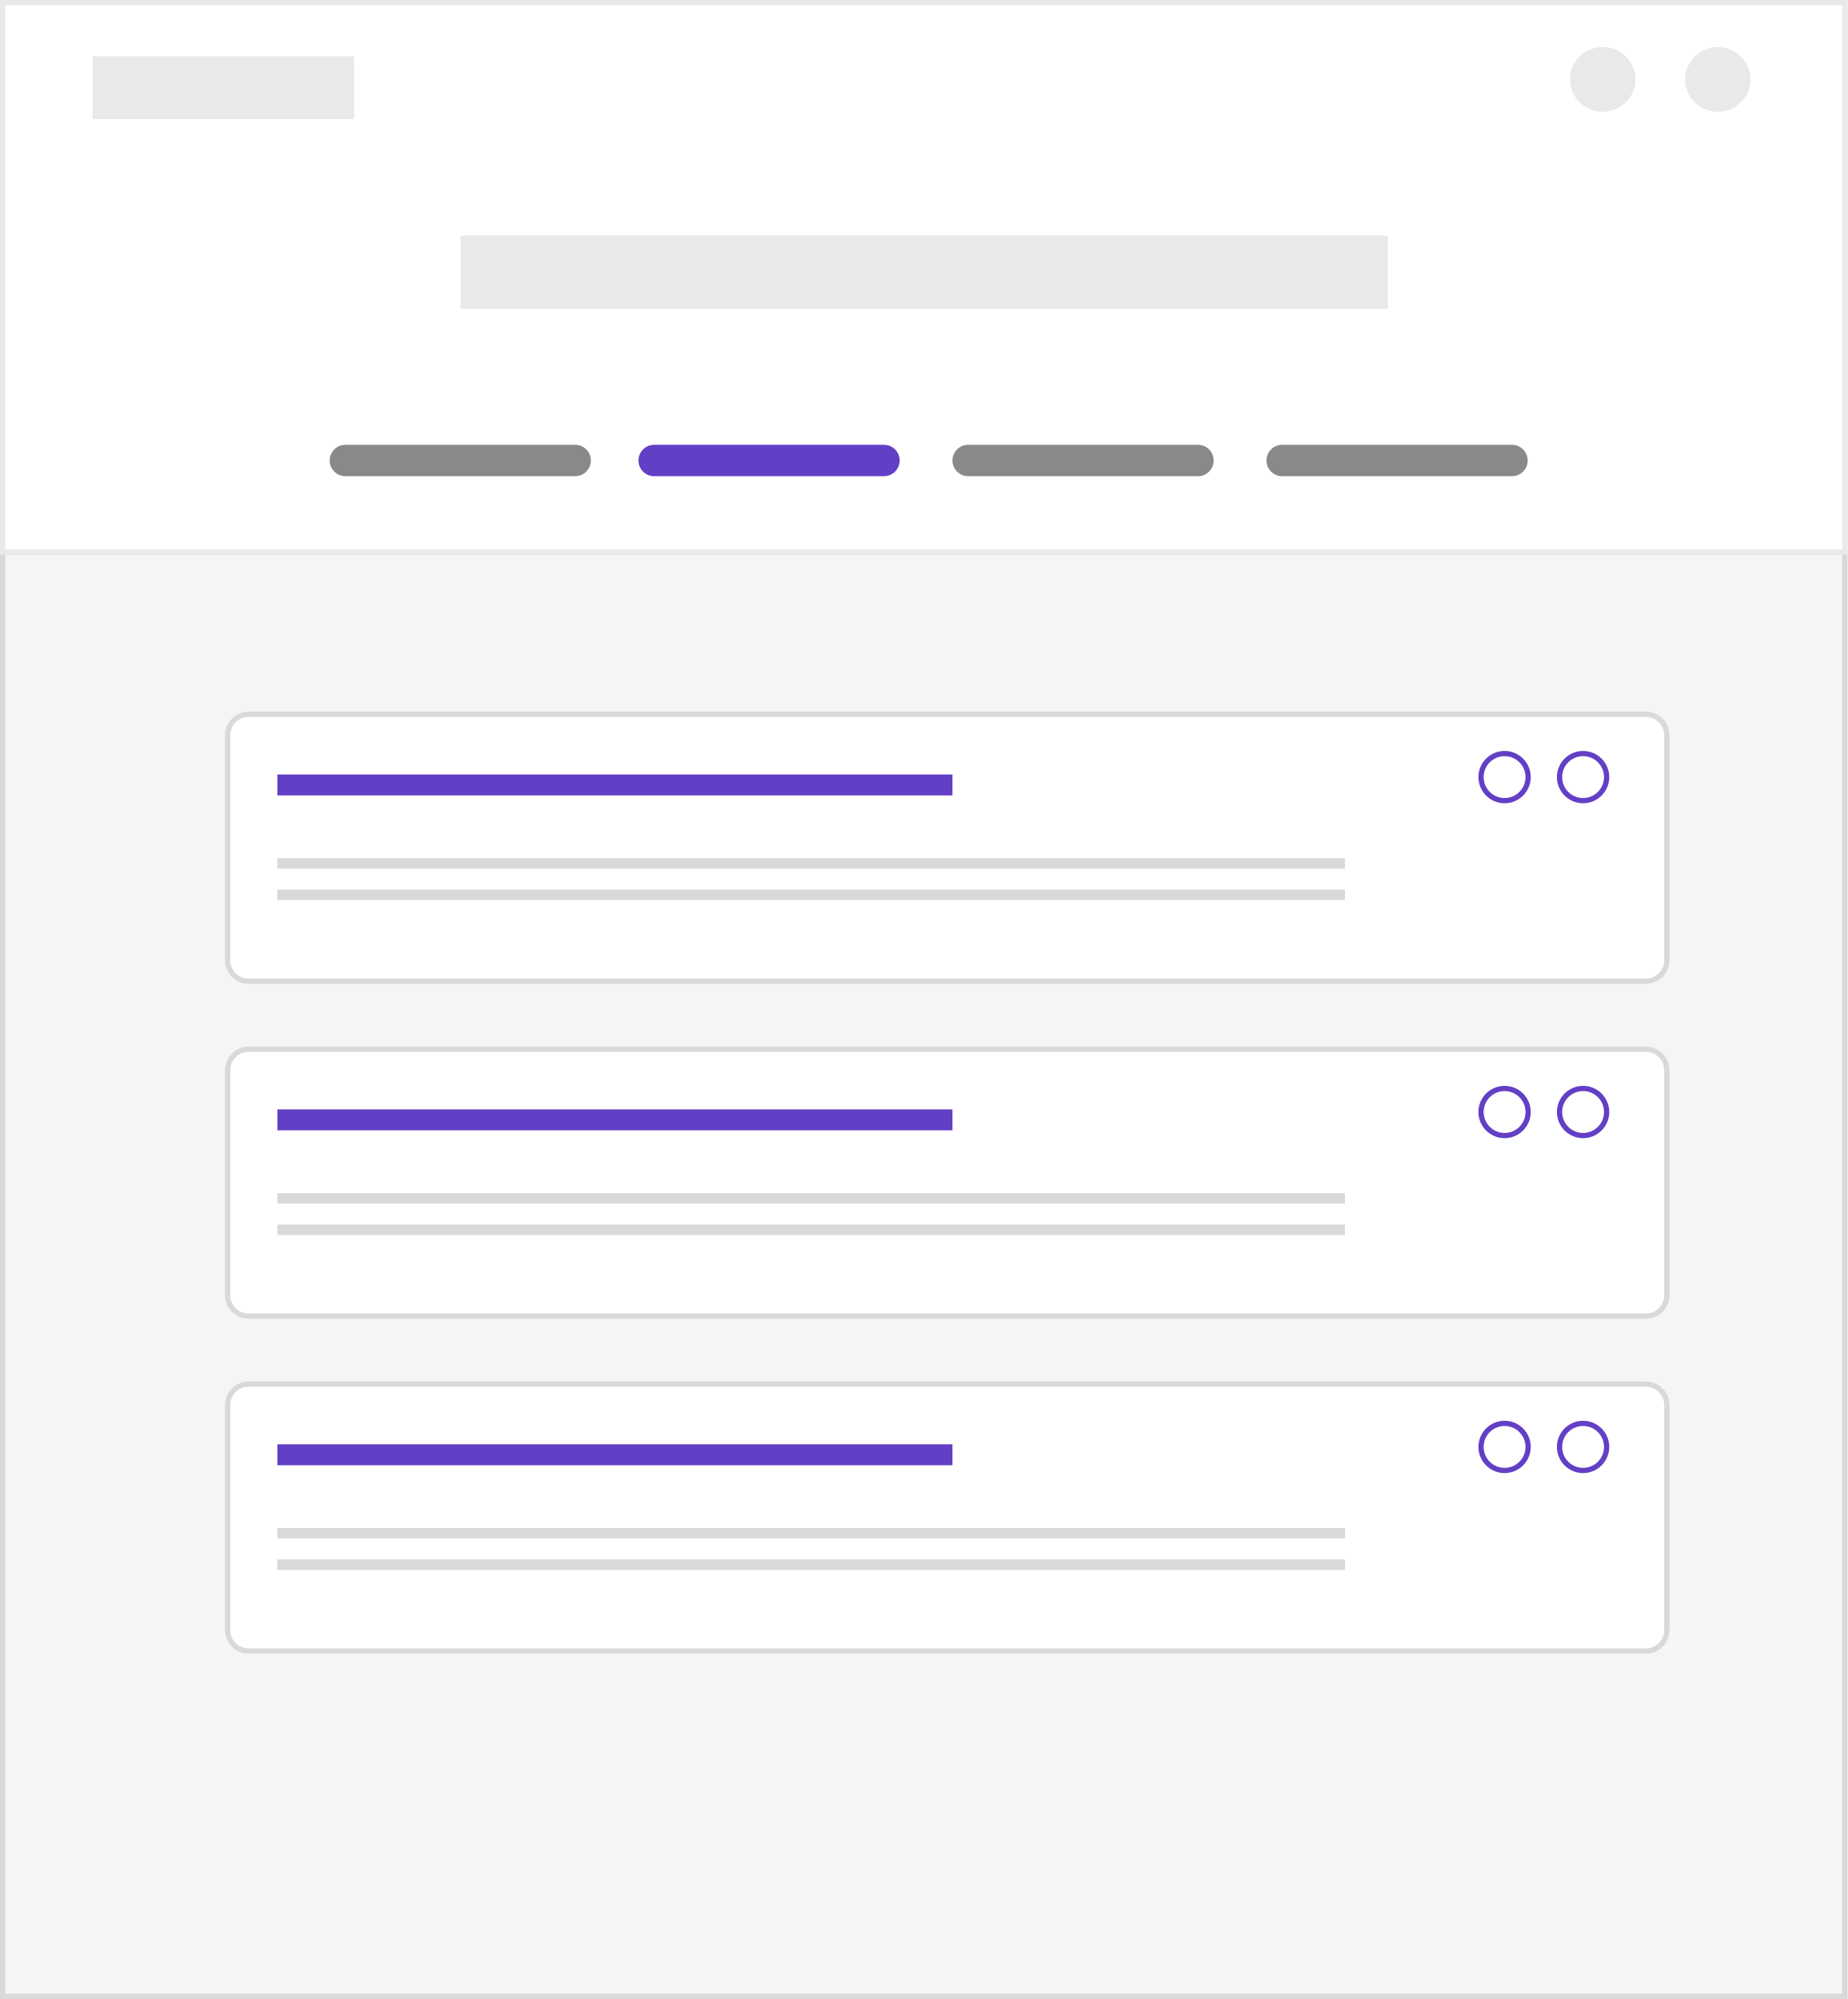
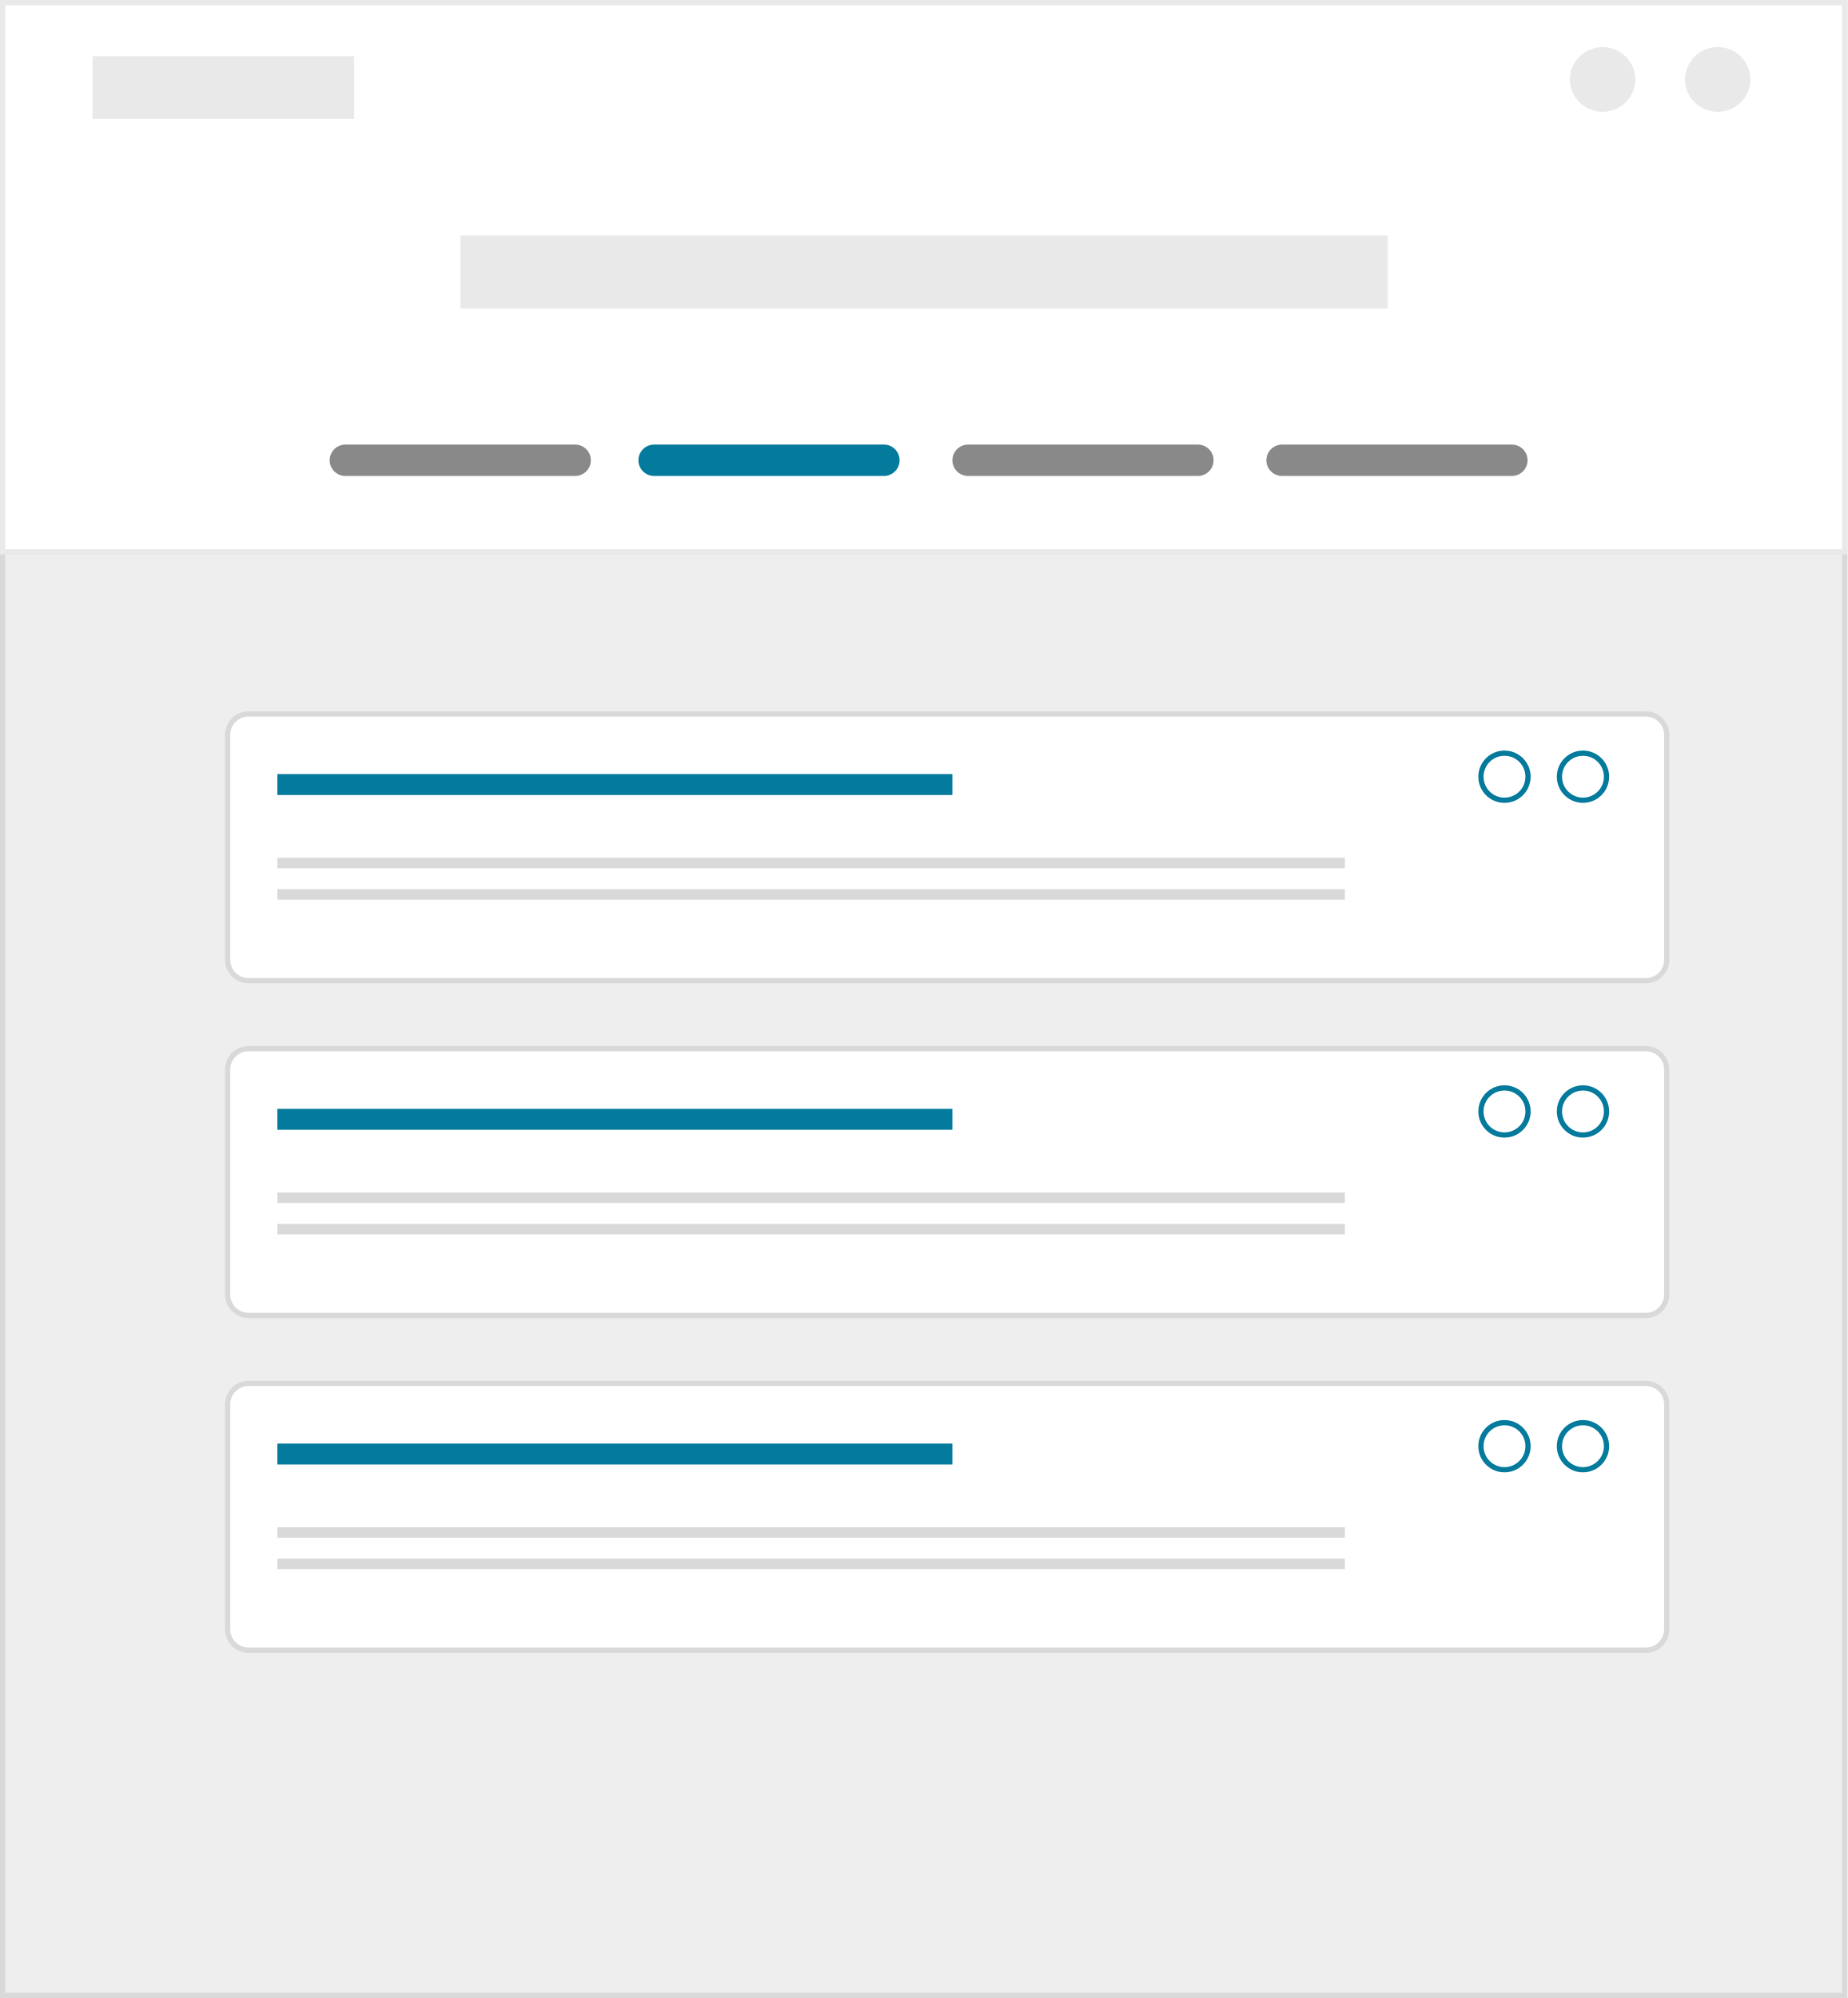
- <svg xmlns="http://www.w3.org/2000/svg" width="353" height="382" viewBox="0 0 353 382">
+ <svg xmlns="http://www.w3.org/2000/svg" width="318" height="344" viewBox="0 0 318 344">
  <g fill="none" fill-rule="evenodd">
-     <rect width="352" height="276" x=".5" y="105.5" fill="#F5F5F5" stroke="#D9D9D9" />
-     <g transform="translate(43 136)">
-       <rect width="275" height="51" x=".5" y=".5" fill="#FFF" stroke="#D9D9D9" rx="4" />
-       <rect width="129" height="4" x="10" y="12" fill="#633FC5" />
-       <rect width="204" height="2" x="10" y="28" fill="#D9D9D9" />
-       <rect width="204" height="2" x="10" y="34" fill="#D9D9D9" />
-       <circle cx="259.5" cy="12.5" r="4.5" stroke="#633FC5" />
-       <circle cx="244.5" cy="12.5" r="4.5" stroke="#633FC5" />
+     <rect width="317.1" height="248.545" x=".45" y="95.005" fill="#EEE" stroke="#D9D9D9" stroke-width=".9" />
+     <g transform="translate(38.737 122.471)">
+       <rect width="247.735" height="45.927" x=".45" y=".45" fill="#FFF" stroke="#D9D9D9" stroke-width=".9" rx="3.6" />
+       <rect width="116.21" height="3.602" x="9.008" y="10.806" fill="#047A9C" />
+       <rect width="183.773" height="1.801" x="9.008" y="25.215" fill="#D9D9D9" />
+       <rect width="183.773" height="1.801" x="9.008" y="30.618" fill="#D9D9D9" />
+       <ellipse cx="233.771" cy="11.257" stroke="#047A9C" stroke-width=".9" rx="4.054" ry="4.052" />
+       <ellipse cx="220.258" cy="11.257" stroke="#047A9C" stroke-width=".9" rx="4.054" ry="4.052" />
    </g>
-     <g transform="translate(43 200)">
-       <rect width="275" height="51" x=".5" y=".5" fill="#FFF" stroke="#D9D9D9" rx="4" />
-       <rect width="129" height="4" x="10" y="12" fill="#633FC5" />
-       <rect width="204" height="2" x="10" y="28" fill="#D9D9D9" />
-       <rect width="204" height="2" x="10" y="34" fill="#D9D9D9" />
-       <circle cx="259.5" cy="12.5" r="4.5" stroke="#633FC5" />
-       <circle cx="244.5" cy="12.5" r="4.5" stroke="#633FC5" />
+     <g transform="translate(38.737 180.105)">
+       <rect width="247.735" height="45.927" x=".45" y=".45" fill="#FFF" stroke="#D9D9D9" stroke-width=".9" rx="3.6" />
+       <rect width="116.21" height="3.602" x="9.008" y="10.806" fill="#047A9C" />
+       <rect width="183.773" height="1.801" x="9.008" y="25.215" fill="#D9D9D9" />
+       <rect width="183.773" height="1.801" x="9.008" y="30.618" fill="#D9D9D9" />
+       <ellipse cx="233.771" cy="11.257" stroke="#047A9C" stroke-width=".9" rx="4.054" ry="4.052" />
+       <ellipse cx="220.258" cy="11.257" stroke="#047A9C" stroke-width=".9" rx="4.054" ry="4.052" />
    </g>
-     <g transform="translate(43 264)">
-       <rect width="275" height="51" x=".5" y=".5" fill="#FFF" stroke="#D9D9D9" rx="4" />
-       <rect width="129" height="4" x="10" y="12" fill="#633FC5" />
-       <rect width="204" height="2" x="10" y="28" fill="#D9D9D9" />
-       <rect width="204" height="2" x="10" y="34" fill="#D9D9D9" />
-       <circle cx="259.5" cy="12.5" r="4.5" stroke="#633FC5" />
-       <circle cx="244.5" cy="12.5" r="4.5" stroke="#633FC5" />
+     <g transform="translate(38.737 237.738)">
+       <rect width="247.735" height="45.927" x=".45" y=".45" fill="#FFF" stroke="#D9D9D9" stroke-width=".9" rx="3.6" />
+       <rect width="116.21" height="3.602" x="9.008" y="10.806" fill="#047A9C" />
+       <rect width="183.773" height="1.801" x="9.008" y="25.215" fill="#D9D9D9" />
+       <rect width="183.773" height="1.801" x="9.008" y="30.618" fill="#D9D9D9" />
+       <ellipse cx="233.771" cy="11.257" stroke="#047A9C" stroke-width=".9" rx="4.054" ry="4.052" />
+       <ellipse cx="220.258" cy="11.257" stroke="#047A9C" stroke-width=".9" rx="4.054" ry="4.052" />
    </g>
-     <rect width="352" height="105" x=".5" y=".5" fill="#FFF" stroke="#E9E9E9" />
-     <rect width="50" height="12" x="17.686" y="10.75" fill="#E9E9E9" />
-     <ellipse cx="328.25" cy="15.184" fill="#E9E9E9" rx="6.25" ry="6.184" />
-     <ellipse cx="306.25" cy="15.184" fill="#E9E9E9" rx="6.25" ry="6.184" />
-     <rect width="177.181" height="14" x="88" y="45" fill="#E9E9E9" />
-     <rect width="49.91" height="6" x="63" y="85" fill="#898989" rx="3" />
-     <rect width="49.91" height="6" x="122" y="85" fill="#633FC5" rx="3" />
-     <rect width="49.91" height="6" x="182" y="85" fill="#898989" rx="3" />
-     <rect width="49.91" height="6" x="242" y="85" fill="#898989" rx="3" />
+     <rect width="317.1" height="94.555" x=".45" y=".45" fill="#FFF" stroke="#E9E9E9" stroke-width=".9" />
+     <rect width="45.042" height="10.806" x="15.932" y="9.681" fill="#E9E9E9" />
+     <ellipse cx="295.704" cy="13.674" fill="#E9E9E9" rx="5.63" ry="5.569" />
+     <ellipse cx="275.885" cy="13.674" fill="#E9E9E9" rx="5.63" ry="5.569" />
+     <rect width="159.614" height="12.607" x="79.275" y="40.524" fill="#E9E9E9" />
+     <rect width="44.961" height="5.403" x="56.754" y="76.545" fill="#898989" rx="2.702" />
+     <rect width="44.961" height="5.403" x="109.904" y="76.545" fill="#047A9C" rx="2.702" />
+     <rect width="44.961" height="5.403" x="163.955" y="76.545" fill="#898989" rx="2.702" />
+     <rect width="44.961" height="5.403" x="218.006" y="76.545" fill="#898989" rx="2.702" />
  </g>
</svg>
